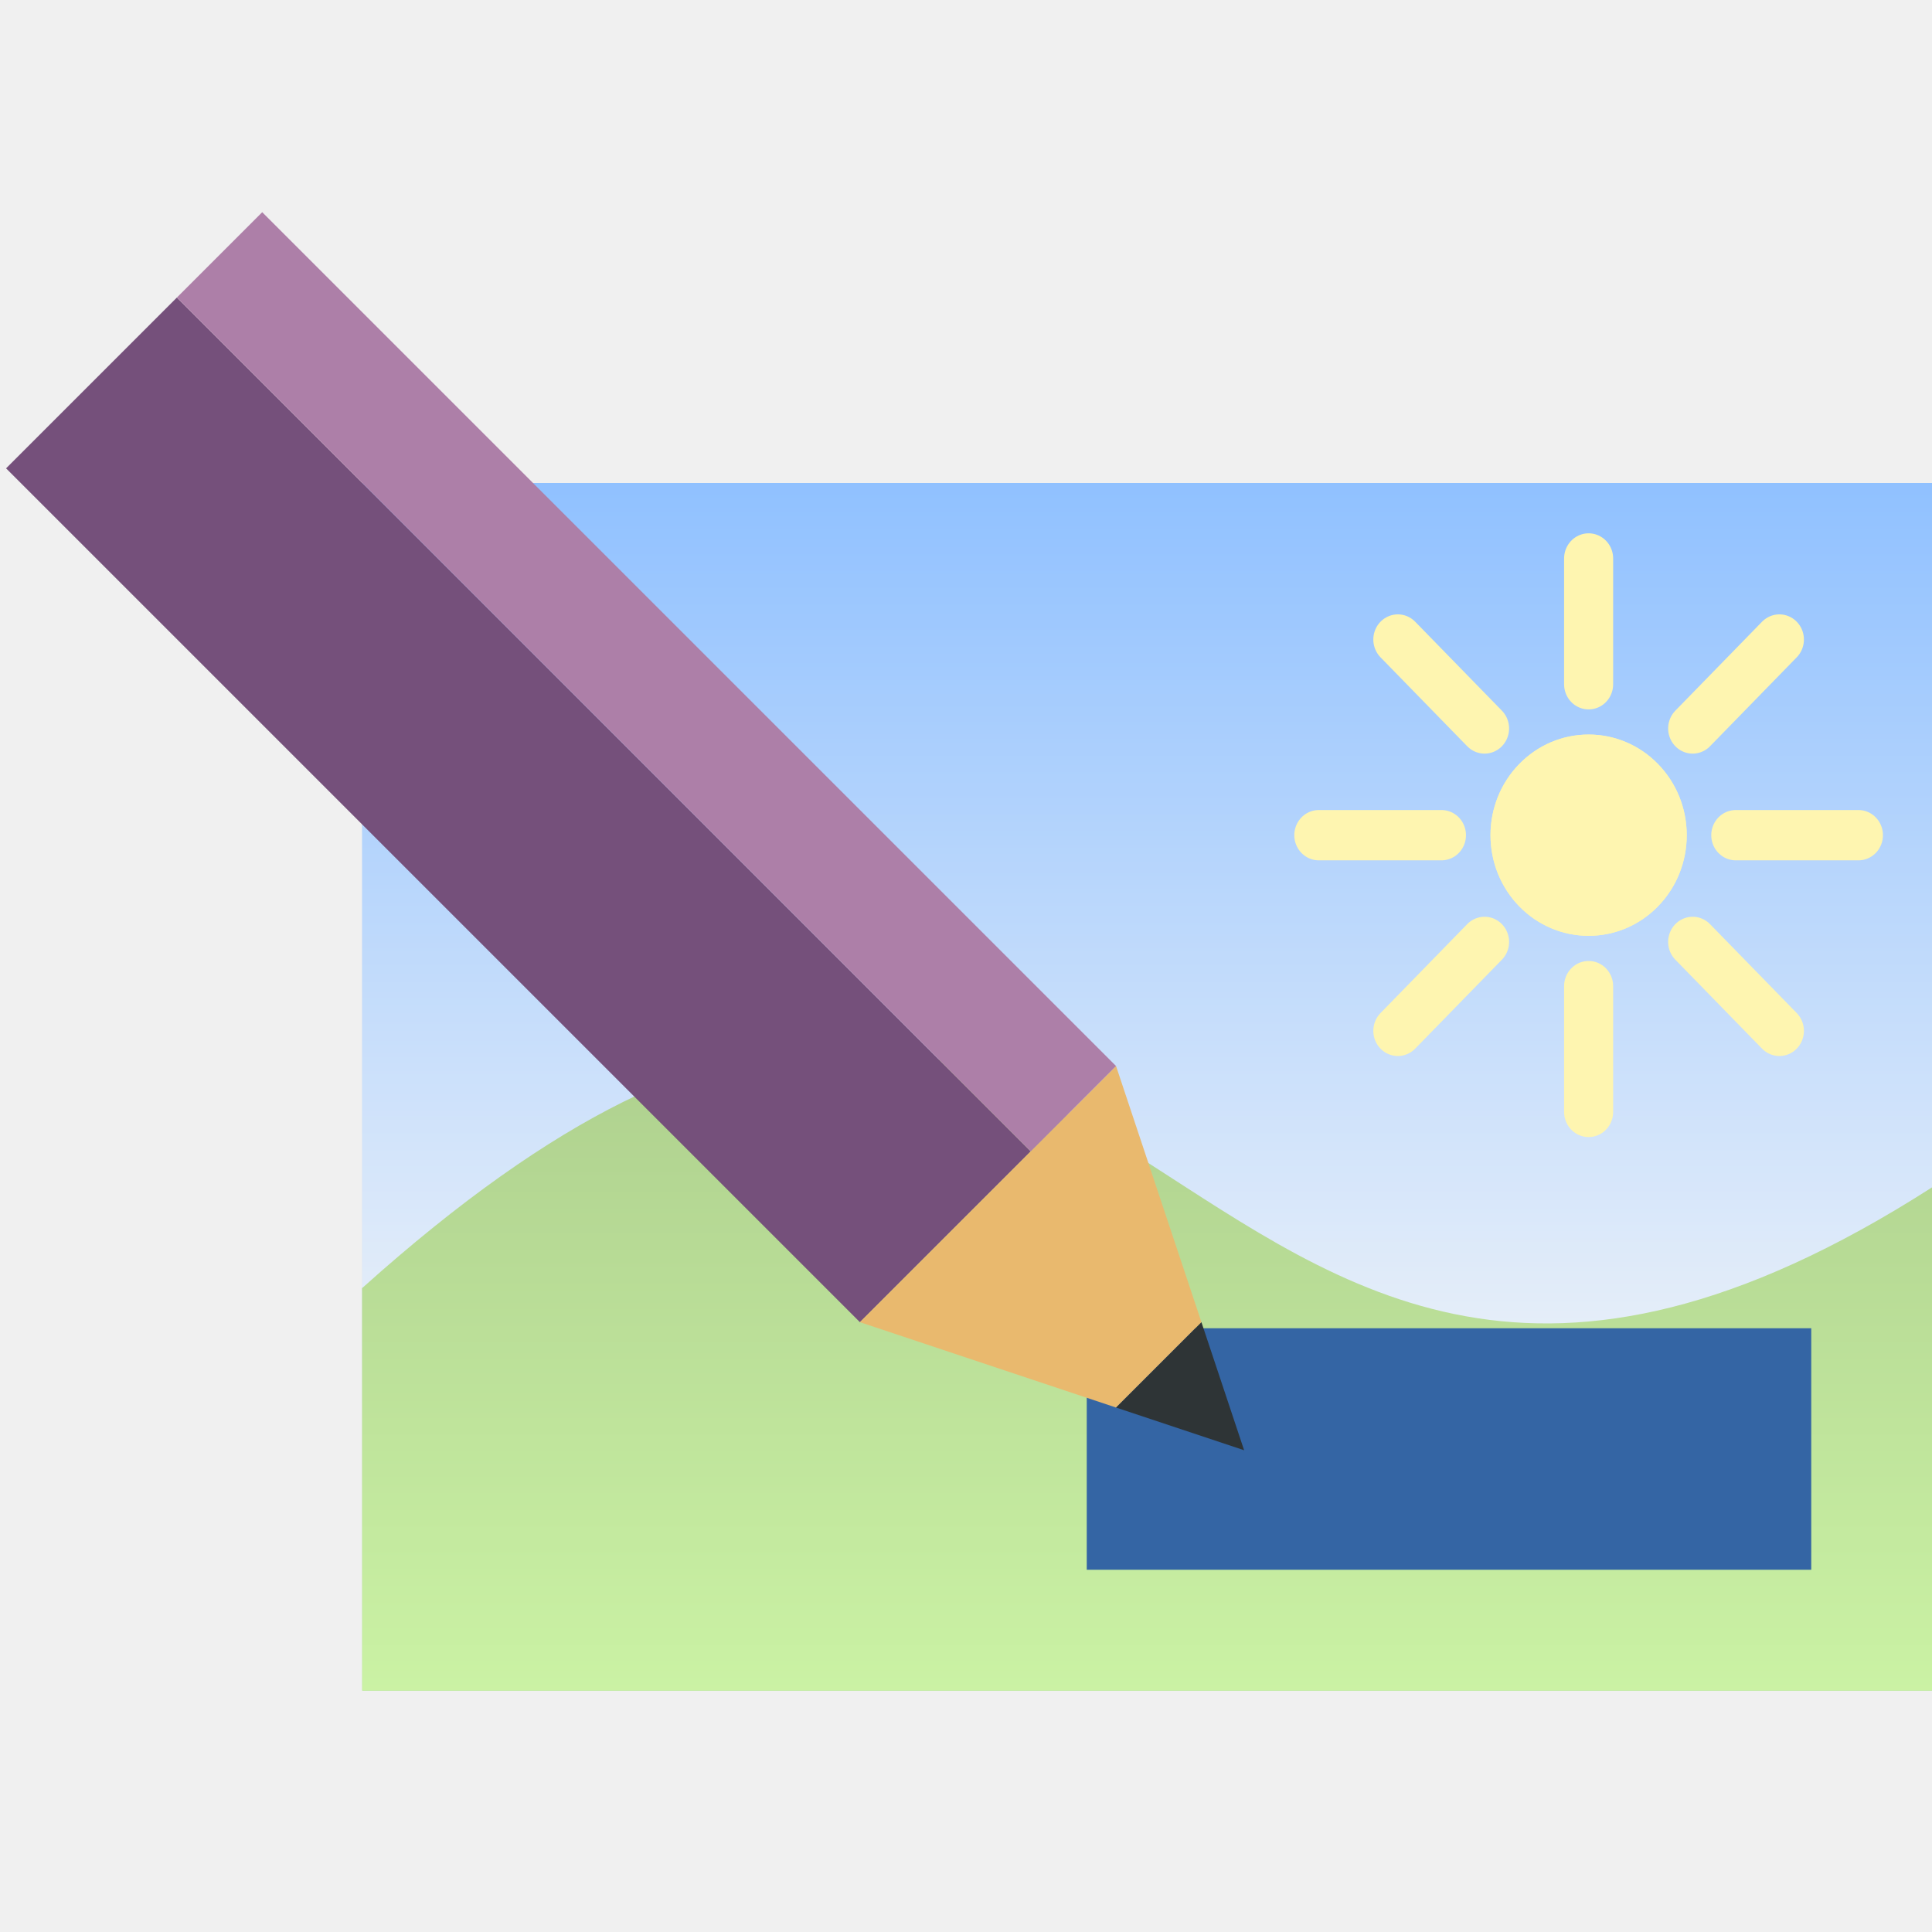
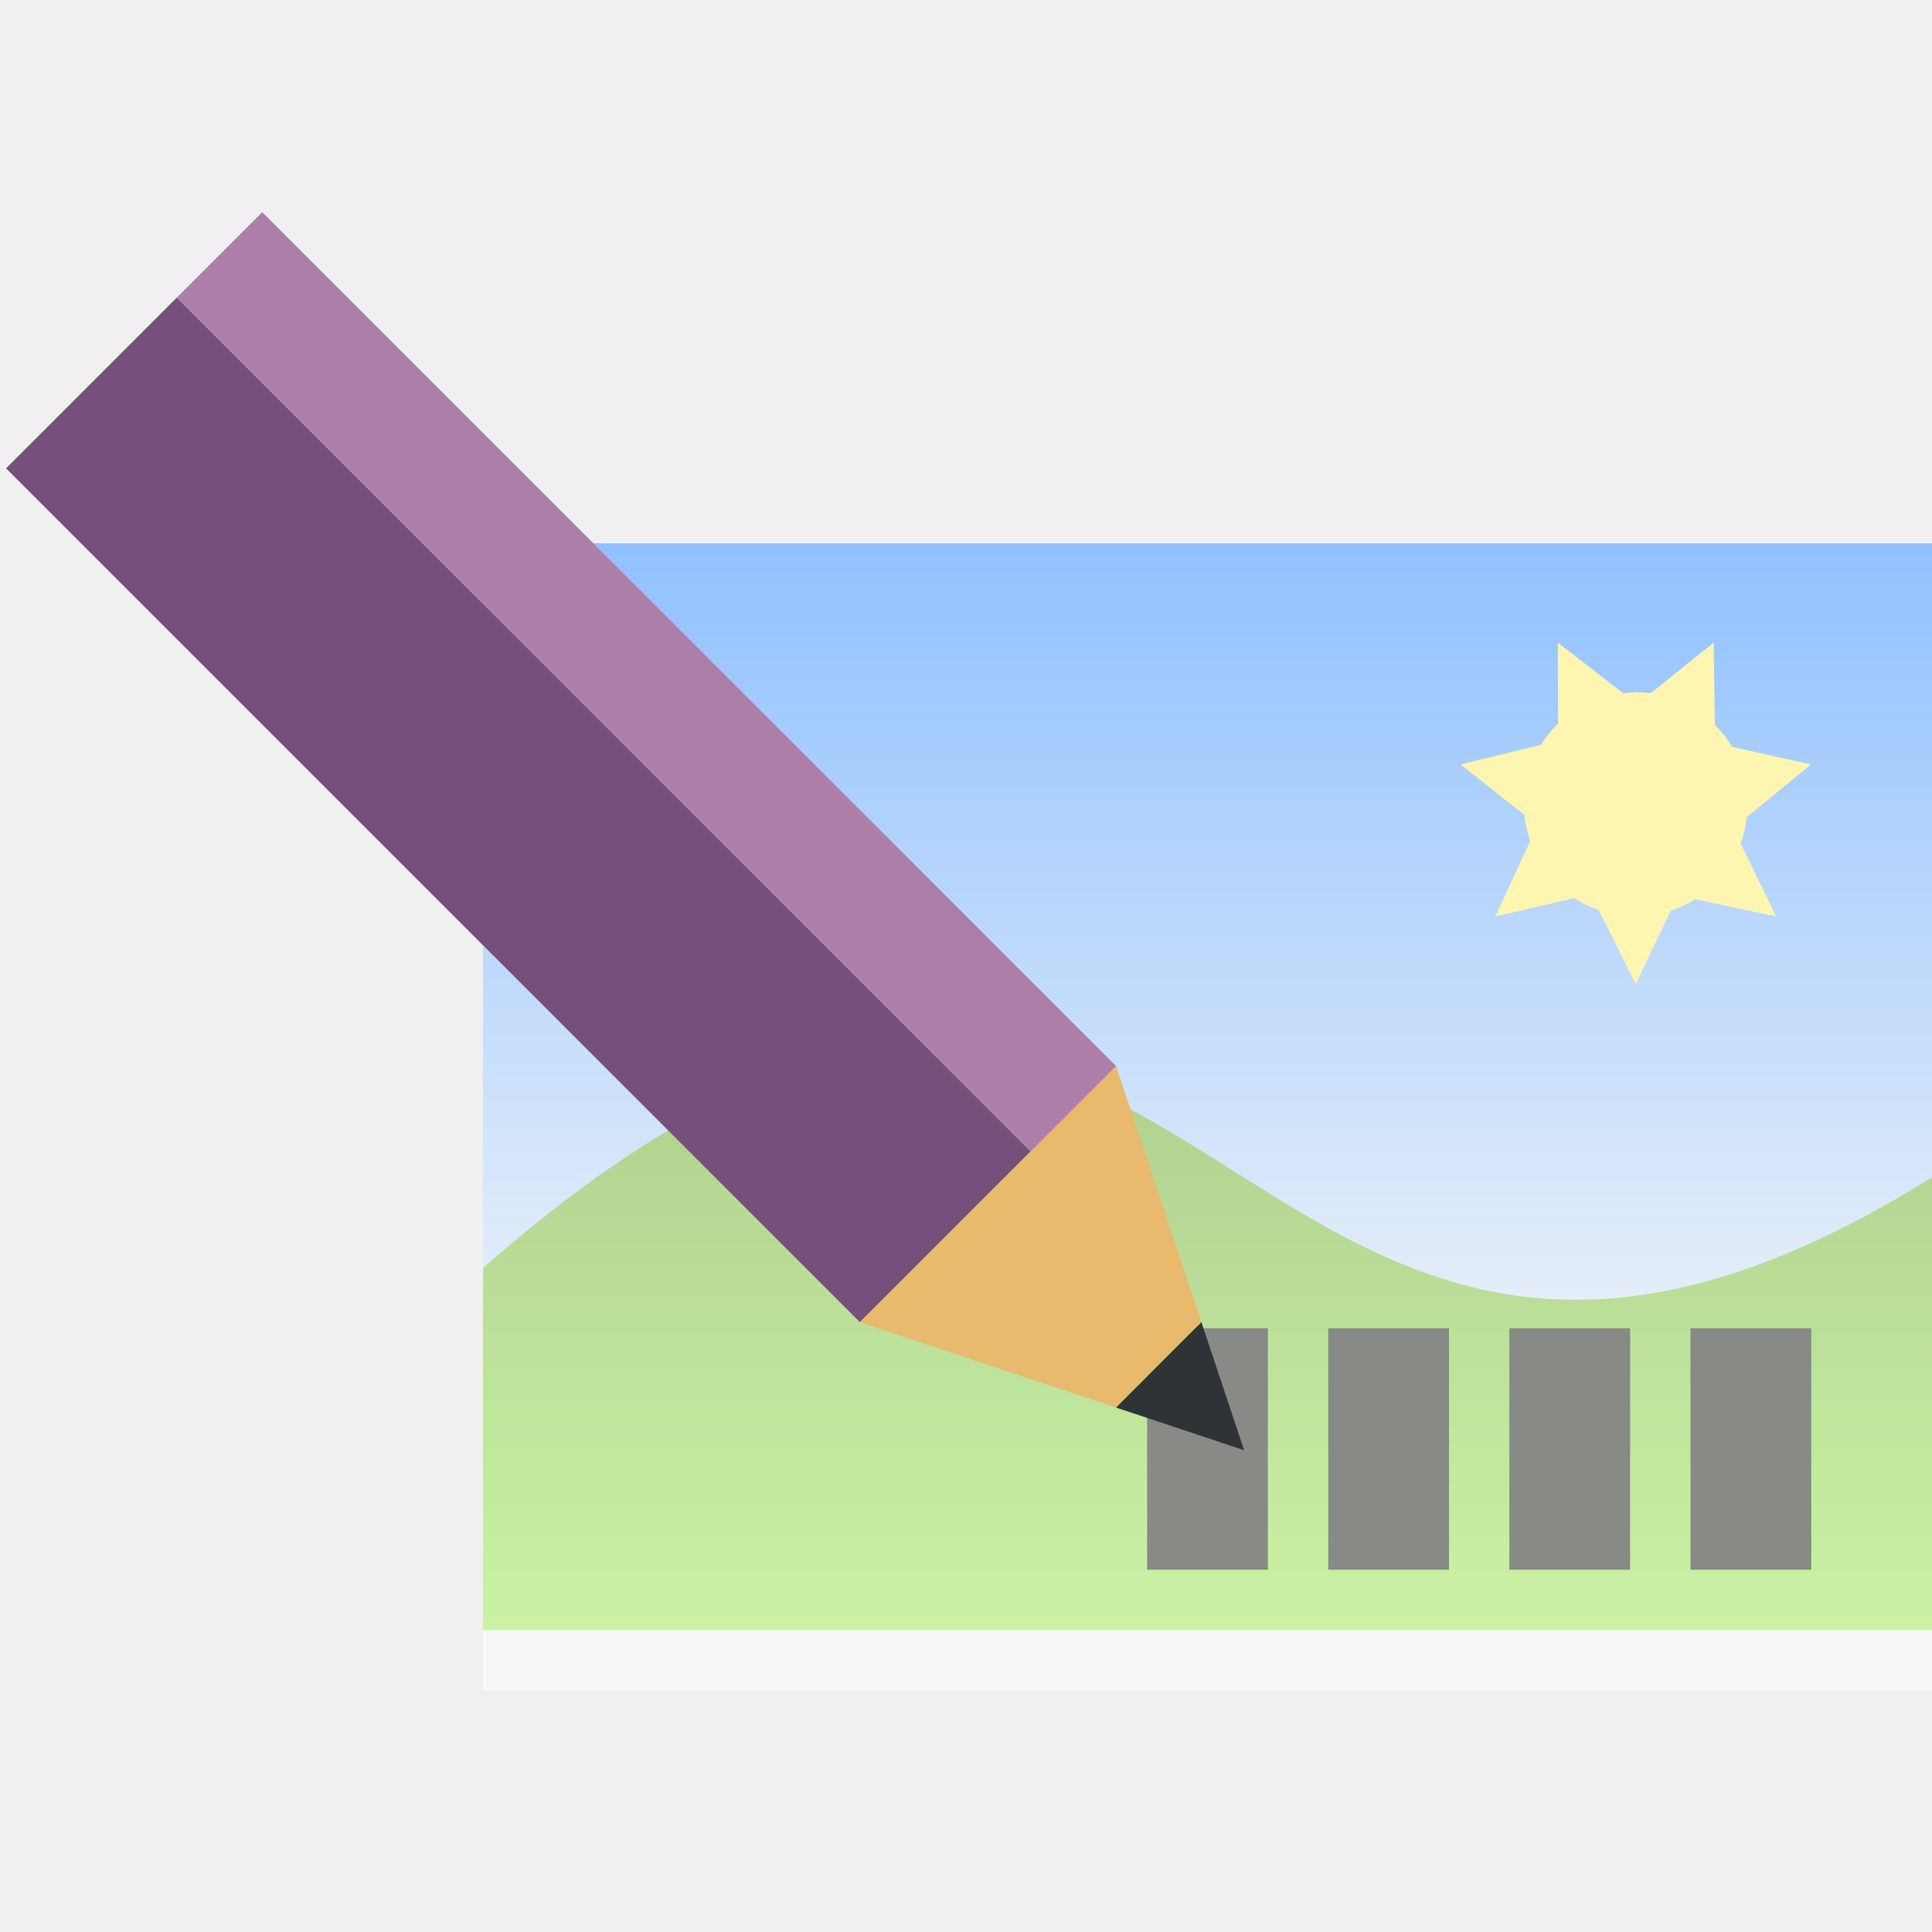
<svg xmlns="http://www.w3.org/2000/svg" xmlns:xlink="http://www.w3.org/1999/xlink" width="128" height="128" viewBox="0 0 128 128" version="1.1" id="svg138">
  <defs id="defs135">
    <linearGradient xlink:href="#linearGradient1611" id="linearGradient1681" x1="64" y1="88" x2="64" y2="16" gradientUnits="userSpaceOnUse" />
    <linearGradient id="linearGradient1611">
      <stop style="stop-color:#d3e0f0;stop-opacity:1;" offset="0" id="stop1607" />
      <stop style="stop-color:#0774ff;stop-opacity:1;" offset="1" id="stop1609" />
    </linearGradient>
    <linearGradient xlink:href="#linearGradient1687" id="linearGradient1689" x1="64" y1="64" x2="64" y2="112" gradientUnits="userSpaceOnUse" />
    <linearGradient id="linearGradient1687">
      <stop style="stop-color:#4e9a06;stop-opacity:1" offset="0" id="stop1683" />
      <stop style="stop-color:#8ae234;stop-opacity:1" offset="1" id="stop1685" />
    </linearGradient>
  </defs>
  <g id="layer2">
-     <g id="g1704" style="display:inline" transform="matrix(0.8124999,0,0,0.8333333,24,18.66666)">
+     <g id="g801" style="display:inline" transform="matrix(0.75,0,0,0.75,32,24)">
      <rect style="fill:url(#linearGradient1681);fill-opacity:1;stroke-linecap:round;stroke-linejoin:round" id="rect3673" width="128" height="96" x="0" y="16" />
      <path style="fill:url(#linearGradient1689);fill-opacity:1;stroke-linecap:round;stroke-linejoin:round" d="M 0,80 C 64,24 64,112 128,72 v 40 l -128,1e-5 z" id="path3781" />
      <g id="g1522" style="fill:#fce94f">
-         <ellipse style="fill:#fce94f;stroke-width:16;stroke-linecap:square;stroke-linejoin:round" id="path353" cx="100" cy="44" rx="8" ry="8" />
-         <path style="fill:none;stroke:#fce94f;stroke-width:4;stroke-linecap:round;stroke-linejoin:round;stroke-dasharray:none" d="m 112,44 10,3e-6" id="path463" />
-         <path style="display:inline;fill:none;stroke:#fce94f;stroke-width:4;stroke-linecap:round;stroke-linejoin:round;stroke-dasharray:none" d="M 78,44 88,44" id="path463-2" />
-         <path style="display:inline;fill:none;stroke:#fce94f;stroke-width:4;stroke-linecap:round;stroke-linejoin:round;stroke-dasharray:none" d="m 100,32 v -10" id="path463-4" />
-         <path style="display:inline;fill:none;stroke:#fce94f;stroke-width:4;stroke-linecap:round;stroke-linejoin:round;stroke-dasharray:none" d="m 100,66 v -10" id="path463-2-3" />
-         <ellipse style="fill:#fce94f;stroke-width:16;stroke-linecap:square;stroke-linejoin:round" id="path353-2" cx="101.823" cy="-39.598" rx="8" ry="8" transform="rotate(45)" />
-         <path style="fill:none;stroke:#fce94f;stroke-width:4;stroke-linecap:round;stroke-linejoin:round;stroke-dasharray:none" d="m 108.485,52.485 7.071,7.071" id="path463-8" />
-         <path style="display:inline;fill:none;stroke:#fce94f;stroke-width:4;stroke-linecap:round;stroke-linejoin:round;stroke-dasharray:none" d="m 84.444,28.444 7.071,7.071" id="path463-2-2" />
-         <path style="display:inline;fill:none;stroke:#fce94f;stroke-width:4;stroke-linecap:round;stroke-linejoin:round;stroke-dasharray:none" d="m 108.485,35.515 7.071,-7.071" id="path463-4-8" />
-         <path style="display:inline;fill:none;stroke:#fce94f;stroke-width:4;stroke-linecap:round;stroke-linejoin:round;stroke-dasharray:none" d="m 84.444,59.556 7.071,-7.071" id="path463-2-3-2" />
+         <path id="path411" style="display:inline;fill:#fce94f;stroke-width:3.467;stroke-linecap:round;stroke-linejoin:round" d="m 94.943,24.765 0.025,7.16 A 9.919,9.919 0 0 0 93.447,33.802 L 86.355,35.532 92,40 a 9.919,9.919 0 0 0 0.5,2.317 l -3.08,6.643 6.957,-1.616 a 9.919,9.919 0 0 0 2.178,1.042 l 3.274,6.548 3.098,-6.494 a 9.919,9.919 0 0 0 2.17,-1 l 7.141,1.519 -3.139,-6.453 a 9.919,9.919 0 0 0 0.539,-2.319 l 5.665,-4.655 -6.967,-1.563 a 9.919,9.919 0 0 0 -1.513,-1.937 l -0.109,-7.267 -5.562,4.469 a 9.919,9.919 0 0 0 -1.323,-0.089 9.919,9.919 0 0 0 -1.085,0.107 z" />
      </g>
    </g>
-     <rect style="fill:#ffffff;stroke-width:1.046;stroke-linecap:round;stroke-linejoin:round;fill-opacity:0.552" id="rect6861" width="104" height="80" x="24" y="32" />
+     <rect style="fill:#ffffff;fill-opacity:0.552;stroke-width:0.98;stroke-linecap:round;stroke-linejoin:round" id="rect6861" width="96" height="76" x="32" y="36" />
+     <rect style="display:inline;fill:#888a85;fill-opacity:1;stroke-width:0.408;stroke-linecap:round;stroke-linejoin:round" id="rect11545-7" width="8" height="16" x="100" y="88" />
+     <rect style="display:inline;fill:#888a85;fill-opacity:1;stroke-width:0.408;stroke-linecap:round;stroke-linejoin:round" id="rect11545-6" width="8" height="16" x="112" y="88" />
  </g>
-   <rect style="display:inline;fill:#3465a4;fill-opacity:1;stroke-linecap:round;stroke-linejoin:round" id="rect11545" width="48" height="16" x="72" y="88" />
+   <rect style="display:inline;fill:#888a85;fill-opacity:1;stroke-width:0.408;stroke-linecap:round;stroke-linejoin:round" id="rect11545" width="8" height="16" x="76" y="88" />
+   <rect style="display:inline;fill:#888a85;fill-opacity:1;stroke-width:0.408;stroke-linecap:round;stroke-linejoin:round" id="rect11545-2" width="8" height="16" x="88" y="88" />
  <g id="layer1">
    <g id="g10169" transform="matrix(-0.7071068,-0.7071068,-0.7071068,0.7071068,133.3381,64.48529)" style="display:inline">
      <rect style="fill:#75507b;fill-opacity:1;stroke-width:0.816;stroke-linecap:round;stroke-linejoin:round" id="rect9165" width="80" height="16" x="37.657" y="54.343" />
      <path style="fill:#e9b96e;fill-opacity:1;stroke-linecap:round;stroke-linejoin:round" d="m 37.657,70.343 2e-6,-24 -16,8 1e-6,8 z" id="path9221" />
      <path style="fill:#2e3436;fill-opacity:1;stroke-linecap:round;stroke-linejoin:round" d="m 21.657,62.343 -8,-4 8,-4 z" id="path9277" />
      <rect style="fill:#ad7fa8;fill-opacity:1;stroke-linecap:round;stroke-linejoin:round" id="rect9385" width="80" height="8" x="37.657" y="46.343" />
    </g>
  </g>
</svg>
